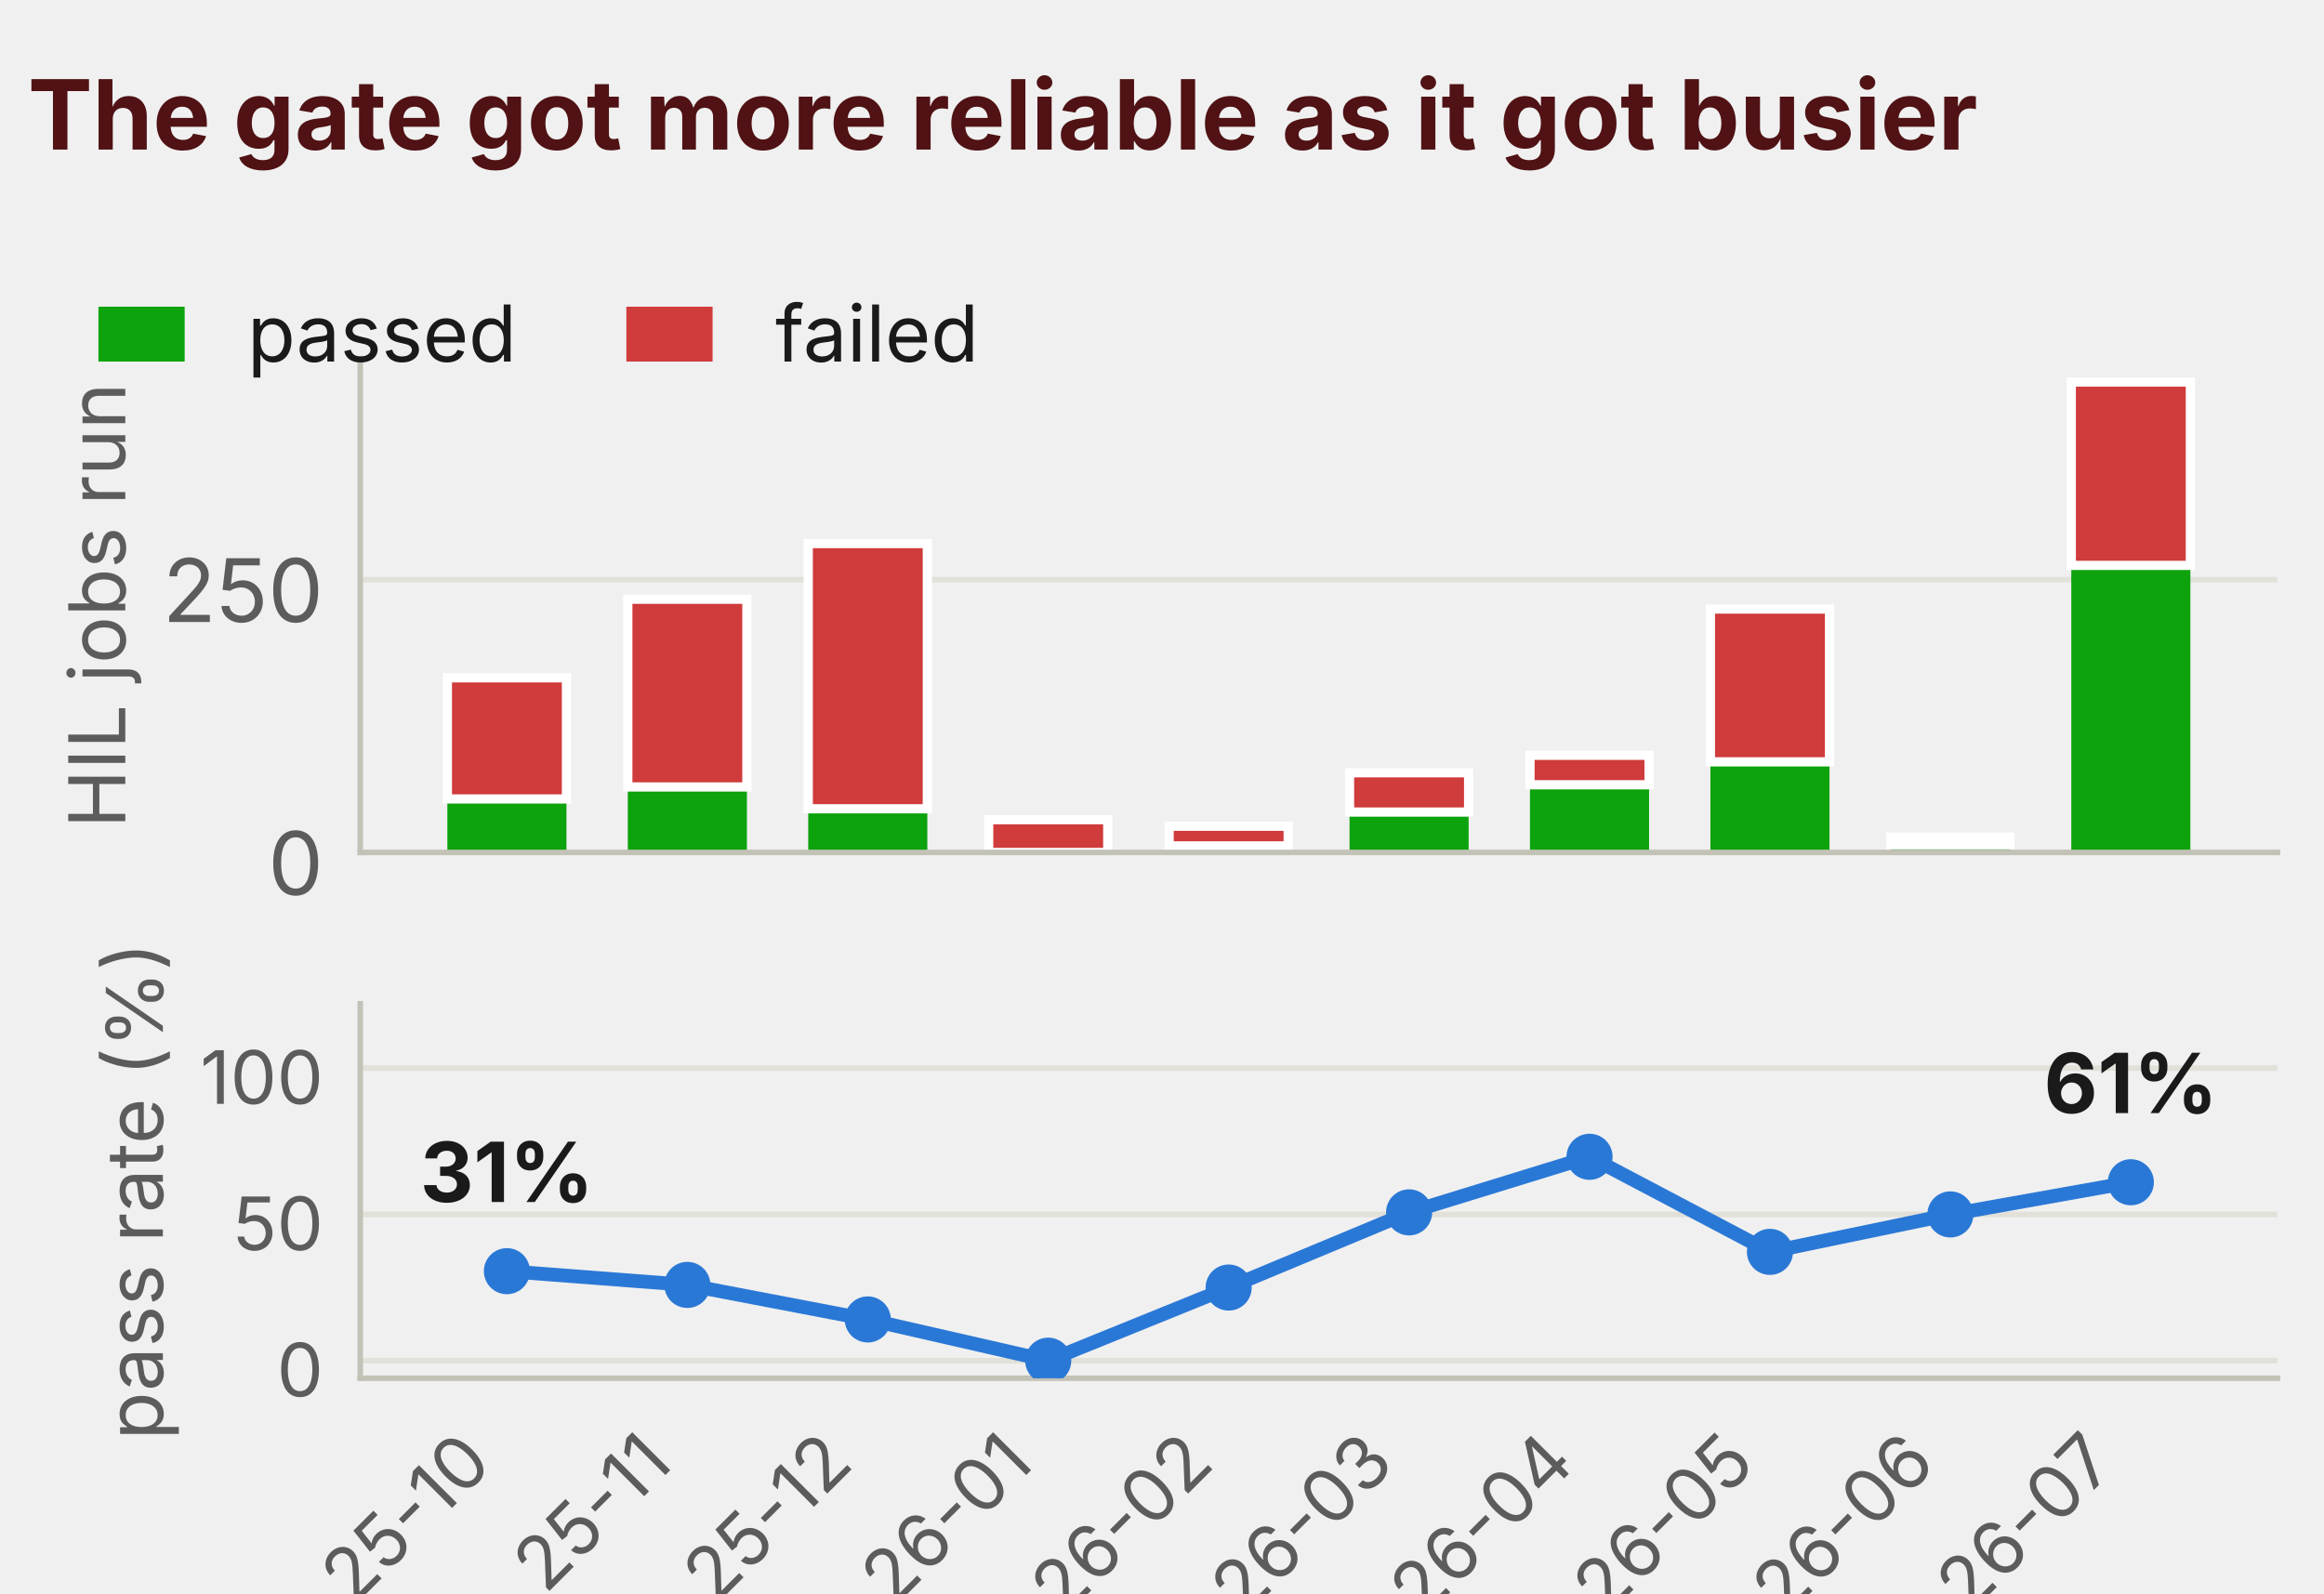
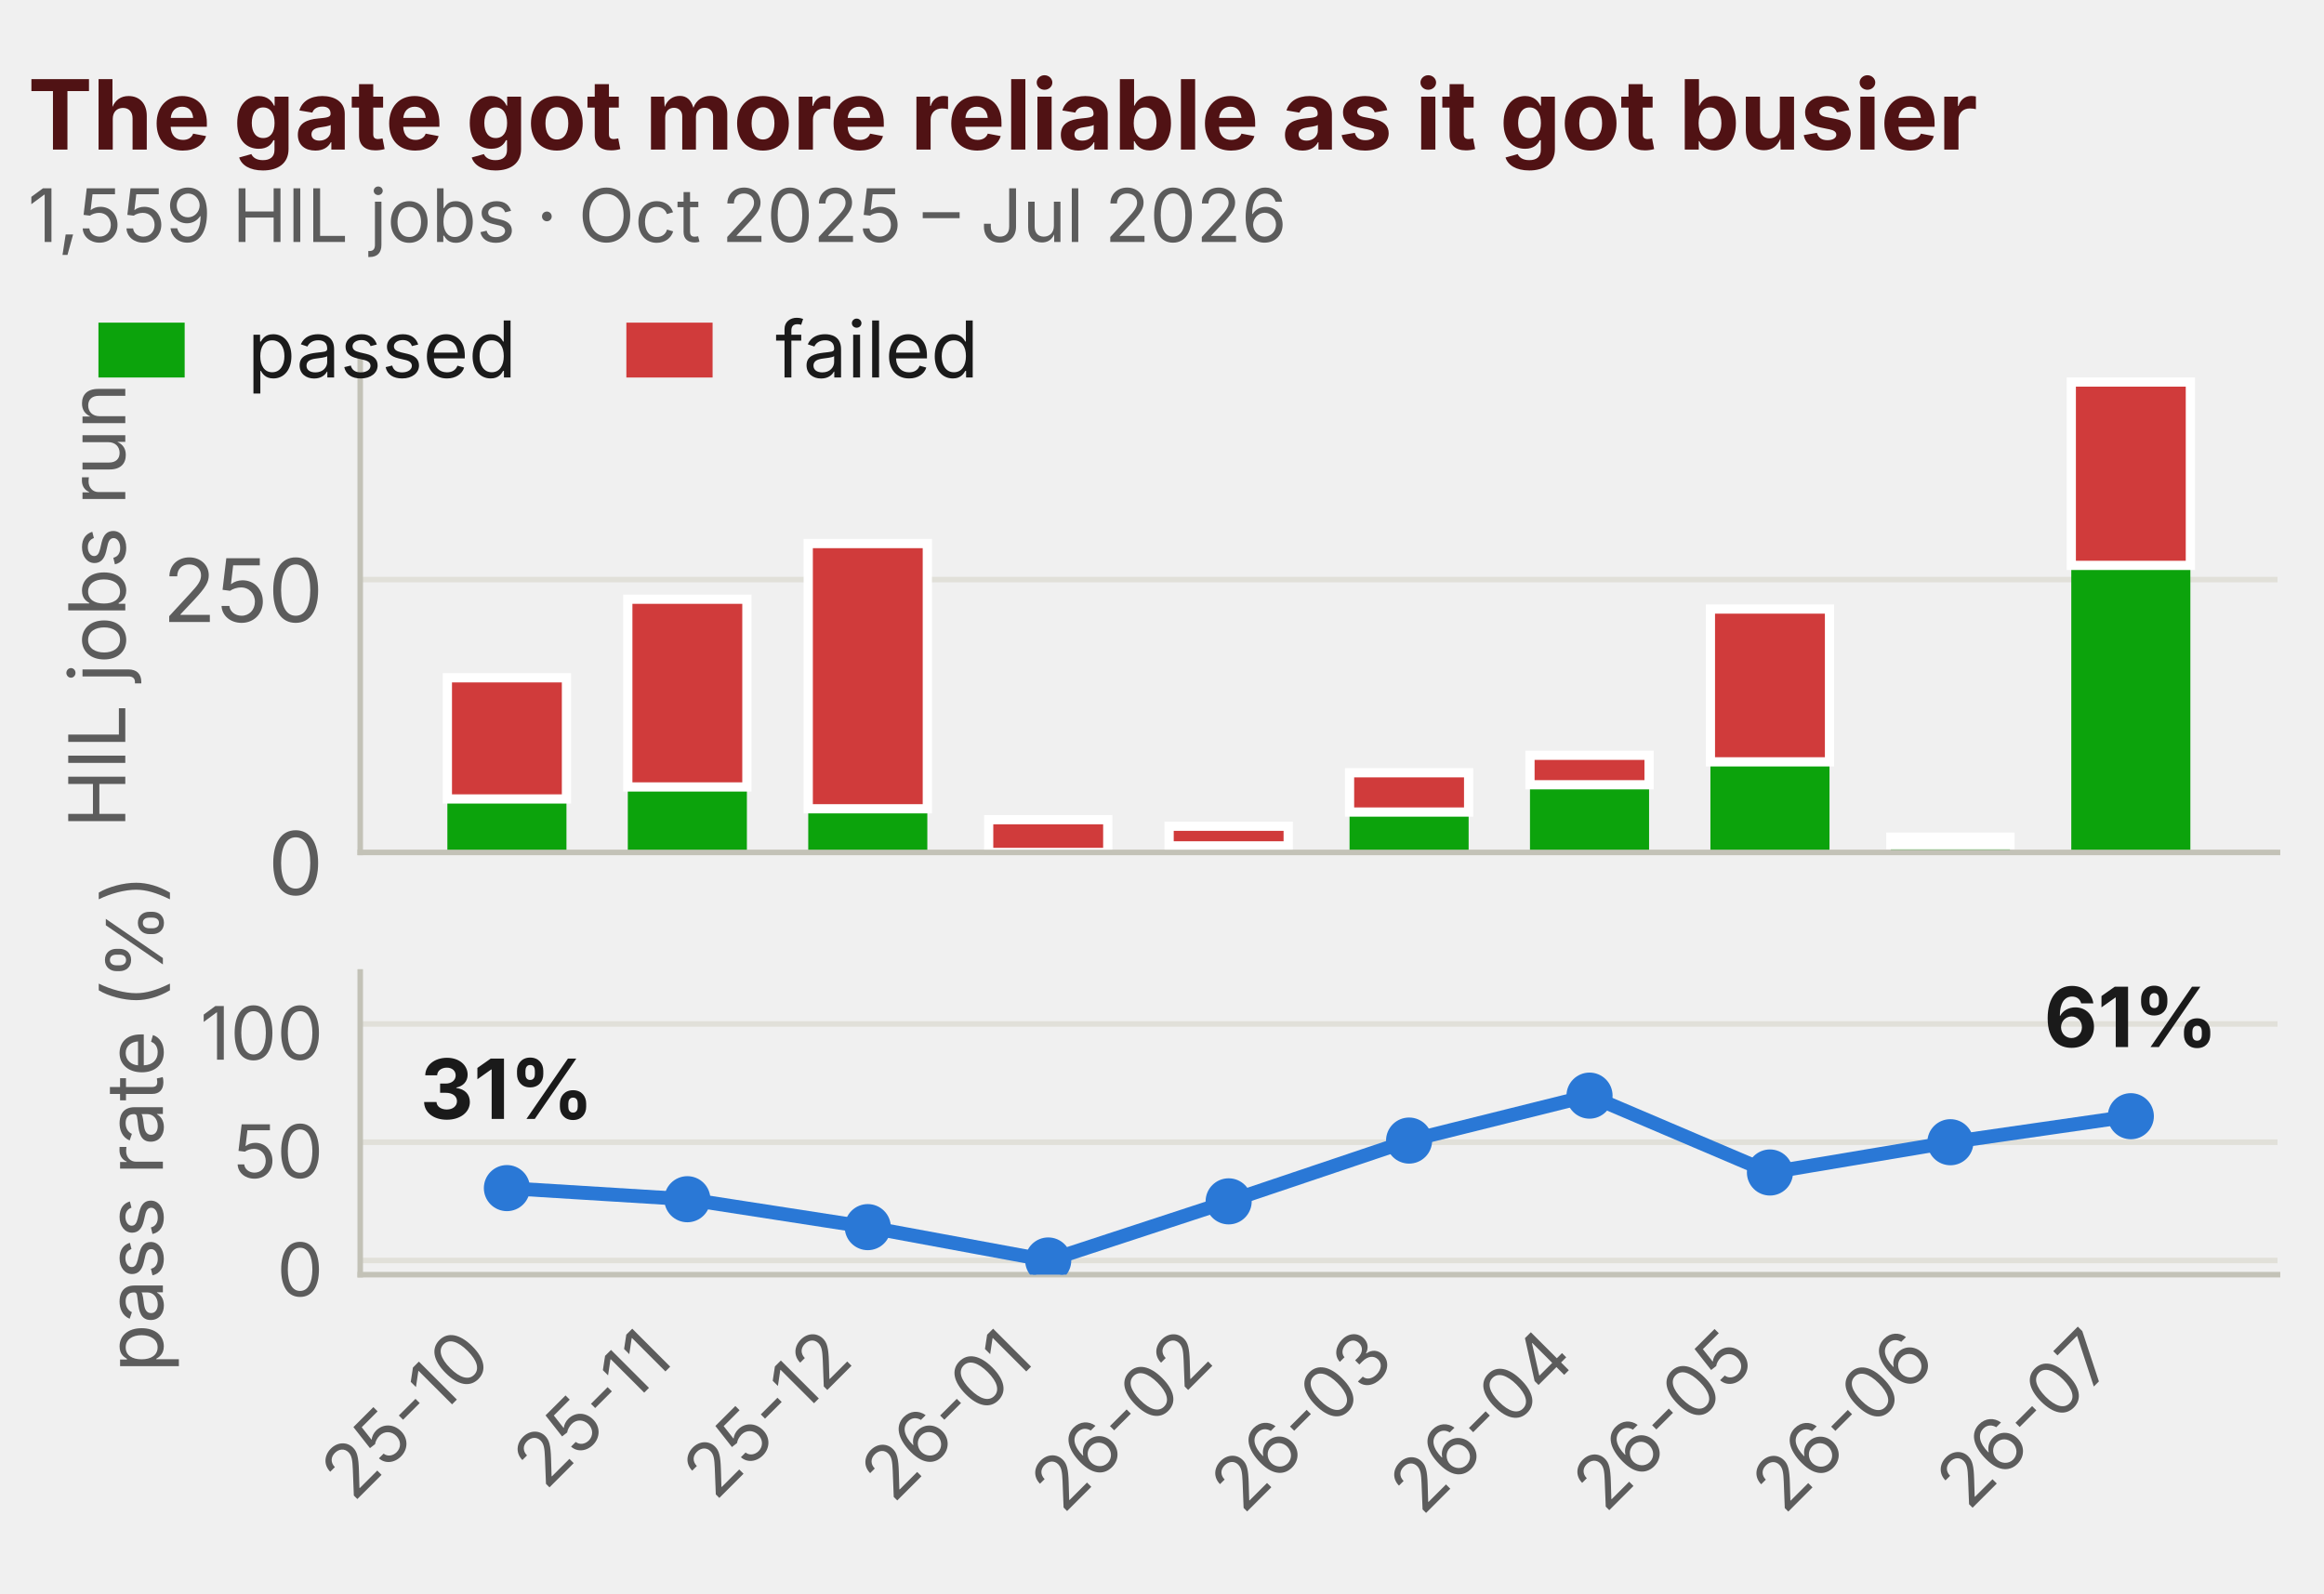
<svg xmlns="http://www.w3.org/2000/svg" xmlns:xlink="http://www.w3.org/1999/xlink" width="504pt" height="345.6pt" viewBox="0 0 504 345.6" version="1.1">
  <defs>
    <style type="text/css">*{stroke-linejoin: round; stroke-linecap: butt}</style>
  </defs>
  <g id="figure_1">
    <g id="patch_1">
      <path d="M 0 345.6  L 504 345.6  L 504 0  L 0 0  L 0 345.6  z " style="fill: none" />
    </g>
    <g id="axes_1">
      <g id="patch_2">
        <path d="M 78.12 184.896  L 493.92 184.896  L 493.92 77.76  L 78.12 77.76  L 78.12 184.896  z " style="fill: none" />
      </g>
      <g id="matplotlib.axis_1">
        <g id="xtick_1">
          <g id="line2d_1" />
        </g>
        <g id="xtick_2">
          <g id="line2d_2" />
        </g>
        <g id="xtick_3">
          <g id="line2d_3" />
        </g>
        <g id="xtick_4">
          <g id="line2d_4" />
        </g>
        <g id="xtick_5">
          <g id="line2d_5" />
        </g>
        <g id="xtick_6">
          <g id="line2d_6" />
        </g>
        <g id="xtick_7">
          <g id="line2d_7" />
        </g>
        <g id="xtick_8">
          <g id="line2d_8" />
        </g>
        <g id="xtick_9">
          <g id="line2d_9" />
        </g>
        <g id="xtick_10">
          <g id="line2d_10" />
        </g>
      </g>
      <g id="matplotlib.axis_2">
        <g id="ytick_1">
          <g id="line2d_11">
-             <path d="M 78.12 184.896  L 493.92 184.896  " clip-path="url(#pfa0f107c02)" style="fill: none; stroke: #e1e0d9; stroke-width: 1.2; stroke-linecap: square" />
+             <path d="M 78.12 184.896  L 493.92 184.896  " clip-path="url(#p8c6b37b336)" style="fill: none; stroke: #e1e0d9; stroke-width: 1.2; stroke-linecap: square" />
          </g>
          <g id="line2d_12" />
          <g id="text_1">
            <text style="font-size: 19px; font-family: 'Inter', 'Source Sans 3', 'Liberation Sans', 'DejaVu Sans', sans-serif; text-anchor: end; fill: #5c5c5c" x="70.12" y="194.099" transform="rotate(-0 70.12 194.0991)">0</text>
          </g>
        </g>
        <g id="ytick_2">
          <g id="line2d_13">
-             <path d="M 78.12 125.711  L 493.92 125.711  " clip-path="url(#pfa0f107c02)" style="fill: none; stroke: #e1e0d9; stroke-width: 1.2; stroke-linecap: square" />
+             <path d="M 78.12 125.711  L 493.92 125.711  " clip-path="url(#p8c6b37b336)" style="fill: none; stroke: #e1e0d9; stroke-width: 1.2; stroke-linecap: square" />
          </g>
          <g id="line2d_14" />
          <g id="text_2">
            <text style="font-size: 19px; font-family: 'Inter', 'Source Sans 3', 'Liberation Sans', 'DejaVu Sans', sans-serif; text-anchor: end; fill: #5c5c5c" x="70.12" y="134.915" transform="rotate(-0 70.12 134.9145)">250</text>
          </g>
        </g>
        <g id="text_3">
          <text style="font-size: 17px; font-family: 'Inter', 'Source Sans 3', 'Liberation Sans', 'DejaVu Sans', sans-serif; text-anchor: middle; fill: #5c5c5c" x="27.172" y="131.328" transform="rotate(-90 27.17223 131.328)">HIL jobs run</text>
        </g>
      </g>
      <g id="patch_3">
-         <path d="M 97.02 184.896  L 122.846 184.896  L 122.846 173.296  L 97.02 173.296  z " clip-path="url(#pfa0f107c02)" style="fill: #0ca30c" />
+         <path d="M 97.02 184.896  L 122.846 184.896  L 122.846 173.296  L 97.02 173.296  z " clip-path="url(#p8c6b37b336)" style="fill: #0ca30c" />
      </g>
      <g id="patch_4">
-         <path d="M 136.15 184.896  L 161.977 184.896  L 161.977 170.692  L 136.15 170.692  z " clip-path="url(#pfa0f107c02)" style="fill: #0ca30c" />
+         <path d="M 136.15 184.896  L 161.977 184.896  L 161.977 170.692  L 136.15 170.692  z " clip-path="url(#p8c6b37b336)" style="fill: #0ca30c" />
      </g>
      <g id="patch_5">
-         <path d="M 175.281 184.896  L 201.107 184.896  L 201.107 175.426  L 175.281 175.426  z " clip-path="url(#pfa0f107c02)" style="fill: #0ca30c" />
+         <path d="M 175.281 184.896  L 201.107 184.896  L 201.107 175.426  L 175.281 175.426  z " clip-path="url(#p8c6b37b336)" style="fill: #0ca30c" />
      </g>
      <g id="patch_6">
-         <path d="M 214.411 184.896  L 240.237 184.896  L 240.237 184.896  L 214.411 184.896  z " clip-path="url(#pfa0f107c02)" style="fill: #0ca30c" />
+         <path d="M 214.411 184.896  L 240.237 184.896  L 240.237 184.896  L 214.411 184.896  z " clip-path="url(#p8c6b37b336)" style="fill: #0ca30c" />
      </g>
      <g id="patch_7">
-         <path d="M 253.542 184.896  L 279.368 184.896  L 279.368 183.476  L 253.542 183.476  z " clip-path="url(#pfa0f107c02)" style="fill: #0ca30c" />
+         <path d="M 253.542 184.896  L 279.368 184.896  L 279.368 183.476  L 253.542 183.476  z " clip-path="url(#p8c6b37b336)" style="fill: #0ca30c" />
      </g>
      <g id="patch_8">
-         <path d="M 292.672 184.896  L 318.498 184.896  L 318.498 176.137  L 292.672 176.137  z " clip-path="url(#pfa0f107c02)" style="fill: #0ca30c" />
+         <path d="M 292.672 184.896  L 318.498 184.896  L 318.498 176.137  L 292.672 176.137  z " clip-path="url(#p8c6b37b336)" style="fill: #0ca30c" />
      </g>
      <g id="patch_9">
-         <path d="M 331.803 184.896  L 357.629 184.896  L 357.629 170.218  L 331.803 170.218  z " clip-path="url(#pfa0f107c02)" style="fill: #0ca30c" />
+         <path d="M 331.803 184.896  L 357.629 184.896  L 357.629 170.218  L 331.803 170.218  z " clip-path="url(#p8c6b37b336)" style="fill: #0ca30c" />
      </g>
      <g id="patch_10">
-         <path d="M 370.933 184.896  L 396.759 184.896  L 396.759 165.247  L 370.933 165.247  z " clip-path="url(#pfa0f107c02)" style="fill: #0ca30c" />
+         <path d="M 370.933 184.896  L 396.759 184.896  L 396.759 165.247  L 370.933 165.247  z " clip-path="url(#p8c6b37b336)" style="fill: #0ca30c" />
      </g>
      <g id="patch_11">
-         <path d="M 410.063 184.896  L 435.89 184.896  L 435.89 183.239  L 410.063 183.239  z " clip-path="url(#pfa0f107c02)" style="fill: #0ca30c" />
+         <path d="M 410.063 184.896  L 435.89 184.896  L 435.89 183.239  L 410.063 183.239  z " clip-path="url(#p8c6b37b336)" style="fill: #0ca30c" />
      </g>
      <g id="patch_12">
-         <path d="M 449.194 184.896  L 475.02 184.896  L 475.02 122.634  L 449.194 122.634  z " clip-path="url(#pfa0f107c02)" style="fill: #0ca30c" />
+         <path d="M 449.194 184.896  L 475.02 184.896  L 475.02 122.634  L 449.194 122.634  z " clip-path="url(#p8c6b37b336)" style="fill: #0ca30c" />
      </g>
      <g id="patch_13">
-         <path d="M 97.02 173.296  L 122.846 173.296  L 122.846 147.018  L 97.02 147.018  z " clip-path="url(#pfa0f107c02)" style="fill: #d03b3b; stroke: #ffffff; stroke-width: 2; stroke-linejoin: miter" />
+         <path d="M 97.02 173.296  L 122.846 173.296  L 122.846 147.018  L 97.02 147.018  z " clip-path="url(#p8c6b37b336)" style="fill: #d03b3b; stroke: #ffffff; stroke-width: 2; stroke-linejoin: miter" />
      </g>
      <g id="patch_14">
-         <path d="M 136.15 170.692  L 161.977 170.692  L 161.977 129.973  L 136.15 129.973  z " clip-path="url(#pfa0f107c02)" style="fill: #d03b3b; stroke: #ffffff; stroke-width: 2; stroke-linejoin: miter" />
+         <path d="M 136.15 170.692  L 161.977 170.692  L 161.977 129.973  L 136.15 129.973  z " clip-path="url(#p8c6b37b336)" style="fill: #d03b3b; stroke: #ffffff; stroke-width: 2; stroke-linejoin: miter" />
      </g>
      <g id="patch_15">
-         <path d="M 175.281 175.426  L 201.107 175.426  L 201.107 117.899  L 175.281 117.899  z " clip-path="url(#pfa0f107c02)" style="fill: #d03b3b; stroke: #ffffff; stroke-width: 2; stroke-linejoin: miter" />
+         <path d="M 175.281 175.426  L 201.107 175.426  L 201.107 117.899  L 175.281 117.899  z " clip-path="url(#p8c6b37b336)" style="fill: #d03b3b; stroke: #ffffff; stroke-width: 2; stroke-linejoin: miter" />
      </g>
      <g id="patch_16">
-         <path d="M 214.411 184.896  L 240.237 184.896  L 240.237 177.794  L 214.411 177.794  z " clip-path="url(#pfa0f107c02)" style="fill: #d03b3b; stroke: #ffffff; stroke-width: 2; stroke-linejoin: miter" />
+         <path d="M 214.411 184.896  L 240.237 184.896  L 240.237 177.794  L 214.411 177.794  z " clip-path="url(#p8c6b37b336)" style="fill: #d03b3b; stroke: #ffffff; stroke-width: 2; stroke-linejoin: miter" />
      </g>
      <g id="patch_17">
-         <path d="M 253.542 183.476  L 279.368 183.476  L 279.368 179.214  L 253.542 179.214  z " clip-path="url(#pfa0f107c02)" style="fill: #d03b3b; stroke: #ffffff; stroke-width: 2; stroke-linejoin: miter" />
+         <path d="M 253.542 183.476  L 279.368 183.476  L 279.368 179.214  L 253.542 179.214  z " clip-path="url(#p8c6b37b336)" style="fill: #d03b3b; stroke: #ffffff; stroke-width: 2; stroke-linejoin: miter" />
      </g>
      <g id="patch_18">
-         <path d="M 292.672 176.137  L 318.498 176.137  L 318.498 167.614  L 292.672 167.614  z " clip-path="url(#pfa0f107c02)" style="fill: #d03b3b; stroke: #ffffff; stroke-width: 2; stroke-linejoin: miter" />
+         <path d="M 292.672 176.137  L 318.498 176.137  L 318.498 167.614  L 292.672 167.614  z " clip-path="url(#p8c6b37b336)" style="fill: #d03b3b; stroke: #ffffff; stroke-width: 2; stroke-linejoin: miter" />
      </g>
      <g id="patch_19">
-         <path d="M 331.803 170.218  L 357.629 170.218  L 357.629 163.826  L 331.803 163.826  z " clip-path="url(#pfa0f107c02)" style="fill: #d03b3b; stroke: #ffffff; stroke-width: 2; stroke-linejoin: miter" />
+         <path d="M 331.803 170.218  L 357.629 170.218  L 357.629 163.826  L 331.803 163.826  z " clip-path="url(#p8c6b37b336)" style="fill: #d03b3b; stroke: #ffffff; stroke-width: 2; stroke-linejoin: miter" />
      </g>
      <g id="patch_20">
-         <path d="M 370.933 165.247  L 396.759 165.247  L 396.759 132.103  L 370.933 132.103  z " clip-path="url(#pfa0f107c02)" style="fill: #d03b3b; stroke: #ffffff; stroke-width: 2; stroke-linejoin: miter" />
+         <path d="M 370.933 165.247  L 396.759 165.247  L 396.759 132.103  L 370.933 132.103  z " clip-path="url(#p8c6b37b336)" style="fill: #d03b3b; stroke: #ffffff; stroke-width: 2; stroke-linejoin: miter" />
      </g>
      <g id="patch_21">
-         <path d="M 410.063 183.239  L 435.89 183.239  L 435.89 181.582  L 410.063 181.582  z " clip-path="url(#pfa0f107c02)" style="fill: #d03b3b; stroke: #ffffff; stroke-width: 2; stroke-linejoin: miter" />
+         <path d="M 410.063 183.239  L 435.89 183.239  L 435.89 181.582  L 410.063 181.582  z " clip-path="url(#p8c6b37b336)" style="fill: #d03b3b; stroke: #ffffff; stroke-width: 2; stroke-linejoin: miter" />
      </g>
      <g id="patch_22">
-         <path d="M 449.194 122.634  L 475.02 122.634  L 475.02 82.862  L 449.194 82.862  z " clip-path="url(#pfa0f107c02)" style="fill: #d03b3b; stroke: #ffffff; stroke-width: 2; stroke-linejoin: miter" />
+         <path d="M 449.194 122.634  L 475.02 122.634  L 475.02 82.862  L 449.194 82.862  z " clip-path="url(#p8c6b37b336)" style="fill: #d03b3b; stroke: #ffffff; stroke-width: 2; stroke-linejoin: miter" />
      </g>
      <g id="patch_23">
        <path d="M 78.12 184.896  L 78.12 77.76  " style="fill: none; stroke: #c3c2b7; stroke-width: 1.2; stroke-linejoin: miter; stroke-linecap: square" />
      </g>
      <g id="patch_24">
        <path d="M 78.12 184.896  L 493.92 184.896  " style="fill: none; stroke: #c3c2b7; stroke-width: 1.2; stroke-linejoin: miter; stroke-linecap: square" />
      </g>
    </g>
    <g id="axes_2">
      <g id="patch_25">
-         <path d="M 78.12 298.944  L 493.92 298.944  L 493.92 217.728  L 78.12 217.728  L 78.12 298.944  z " style="fill: none" />
+         <path d="M 78.12 276.48  L 493.92 276.48  L 493.92 210.816  L 78.12 210.816  L 78.12 276.48  z " style="fill: none" />
      </g>
      <g id="matplotlib.axis_3">
        <g id="xtick_11">
          <g id="line2d_15" />
          <g id="text_4">
-             <text style="font-size: 16px; font-family: 'Inter', 'Source Sans 3', 'Liberation Sans', 'DejaVu Sans', sans-serif; fill: #5c5c5c" transform="translate(76.6482 348.46) rotate(-45)">25-10</text>
+             <text style="font-size: 16px; font-family: 'Inter', 'Source Sans 3', 'Liberation Sans', 'DejaVu Sans', sans-serif; fill: #5c5c5c" transform="translate(76.6482 325.996) rotate(-45)">25-10</text>
          </g>
        </g>
        <g id="xtick_12">
          <g id="line2d_16" />
          <g id="text_5">
-             <text style="font-size: 16px; font-family: 'Inter', 'Source Sans 3', 'Liberation Sans', 'DejaVu Sans', sans-serif; fill: #5c5c5c" transform="translate(118.3154 345.9233) rotate(-45)">25-11</text>
+             <text style="font-size: 16px; font-family: 'Inter', 'Source Sans 3', 'Liberation Sans', 'DejaVu Sans', sans-serif; fill: #5c5c5c" transform="translate(118.3154 323.4593) rotate(-45)">25-11</text>
          </g>
        </g>
        <g id="xtick_13">
          <g id="line2d_17" />
          <g id="text_6">
-             <text style="font-size: 16px; font-family: 'Inter', 'Source Sans 3', 'Liberation Sans', 'DejaVu Sans', sans-serif; fill: #5c5c5c" transform="translate(155.1477 348.2214) rotate(-45)">25-12</text>
+             <text style="font-size: 16px; font-family: 'Inter', 'Source Sans 3', 'Liberation Sans', 'DejaVu Sans', sans-serif; fill: #5c5c5c" transform="translate(155.1477 325.7574) rotate(-45)">25-12</text>
          </g>
        </g>
        <g id="xtick_14">
          <g id="line2d_18" />
          <g id="text_7">
-             <text style="font-size: 16px; font-family: 'Inter', 'Source Sans 3', 'Liberation Sans', 'DejaVu Sans', sans-serif; fill: #5c5c5c" transform="translate(193.7354 348.7641) rotate(-45)">26-01</text>
+             <text style="font-size: 16px; font-family: 'Inter', 'Source Sans 3', 'Liberation Sans', 'DejaVu Sans', sans-serif; fill: #5c5c5c" transform="translate(193.7354 326.3001) rotate(-45)">26-01</text>
          </g>
        </g>
        <g id="xtick_15">
          <g id="line2d_19" />
          <g id="text_8">
-             <text style="font-size: 16px; font-family: 'Inter', 'Source Sans 3', 'Liberation Sans', 'DejaVu Sans', sans-serif; fill: #5c5c5c" transform="translate(230.5678 351.0622) rotate(-45)">26-02</text>
+             <text style="font-size: 16px; font-family: 'Inter', 'Source Sans 3', 'Liberation Sans', 'DejaVu Sans', sans-serif; fill: #5c5c5c" transform="translate(230.5678 328.5982) rotate(-45)">26-02</text>
          </g>
        </g>
        <g id="xtick_16">
          <g id="line2d_20" />
          <g id="text_9">
-             <text style="font-size: 16px; font-family: 'Inter', 'Source Sans 3', 'Liberation Sans', 'DejaVu Sans', sans-serif; fill: #5c5c5c" transform="translate(269.6098 351.1505) rotate(-45)">26-03</text>
+             <text style="font-size: 16px; font-family: 'Inter', 'Source Sans 3', 'Liberation Sans', 'DejaVu Sans', sans-serif; fill: #5c5c5c" transform="translate(269.6098 328.6865) rotate(-45)">26-03</text>
          </g>
        </g>
        <g id="xtick_17">
          <g id="line2d_21" />
          <g id="text_10">
-             <text style="font-size: 16px; font-family: 'Inter', 'Source Sans 3', 'Liberation Sans', 'DejaVu Sans', sans-serif; fill: #5c5c5c" transform="translate(308.4203 351.4705) rotate(-45)">26-04</text>
+             <text style="font-size: 16px; font-family: 'Inter', 'Source Sans 3', 'Liberation Sans', 'DejaVu Sans', sans-serif; fill: #5c5c5c" transform="translate(308.4203 329.0065) rotate(-45)">26-04</text>
          </g>
        </g>
        <g id="xtick_18">
          <g id="line2d_22" />
          <g id="text_11">
-             <text style="font-size: 16px; font-family: 'Inter', 'Source Sans 3', 'Liberation Sans', 'DejaVu Sans', sans-serif; fill: #5c5c5c" transform="translate(348.1465 350.8748) rotate(-45)">26-05</text>
+             <text style="font-size: 16px; font-family: 'Inter', 'Source Sans 3', 'Liberation Sans', 'DejaVu Sans', sans-serif; fill: #5c5c5c" transform="translate(348.1465 328.4108) rotate(-45)">26-05</text>
          </g>
        </g>
        <g id="xtick_19">
          <g id="line2d_23" />
          <g id="text_12">
-             <text style="font-size: 16px; font-family: 'Inter', 'Source Sans 3', 'Liberation Sans', 'DejaVu Sans', sans-serif; fill: #5c5c5c" transform="translate(386.9729 351.1788) rotate(-45)">26-06</text>
+             <text style="font-size: 16px; font-family: 'Inter', 'Source Sans 3', 'Liberation Sans', 'DejaVu Sans', sans-serif; fill: #5c5c5c" transform="translate(386.9729 328.7148) rotate(-45)">26-06</text>
          </g>
        </g>
        <g id="xtick_20">
          <g id="line2d_24" />
          <g id="text_13">
-             <text style="font-size: 16px; font-family: 'Inter', 'Source Sans 3', 'Liberation Sans', 'DejaVu Sans', sans-serif; fill: #5c5c5c" transform="translate(426.9377 350.3444) rotate(-45)">26-07</text>
+             <text style="font-size: 16px; font-family: 'Inter', 'Source Sans 3', 'Liberation Sans', 'DejaVu Sans', sans-serif; fill: #5c5c5c" transform="translate(426.9377 327.8804) rotate(-45)">26-07</text>
          </g>
        </g>
      </g>
      <g id="matplotlib.axis_4">
        <g id="ytick_3">
          <g id="line2d_25">
-             <path d="M 78.12 295.137  L 493.92 295.137  " clip-path="url(#p1434239a06)" style="fill: none; stroke: #e1e0d9; stroke-width: 1.2; stroke-linecap: square" />
+             <path d="M 78.12 273.402  L 493.92 273.402  " clip-path="url(#peed626584c)" style="fill: none; stroke: #e1e0d9; stroke-width: 1.2; stroke-linecap: square" />
          </g>
          <g id="line2d_26" />
          <g id="text_14">
-             <text style="font-size: 16px; font-family: 'Inter', 'Source Sans 3', 'Liberation Sans', 'DejaVu Sans', sans-serif; text-anchor: end; fill: #5c5c5c" x="70.12" y="302.887" transform="rotate(-0 70.12 302.887)">0</text>
+             <text style="font-size: 16px; font-family: 'Inter', 'Source Sans 3', 'Liberation Sans', 'DejaVu Sans', sans-serif; text-anchor: end; fill: #5c5c5c" x="70.12" y="281.152" transform="rotate(-0 70.12 281.152)">0</text>
          </g>
        </g>
        <g id="ytick_4">
          <g id="line2d_27">
-             <path d="M 78.12 263.412  L 493.92 263.412  " clip-path="url(#p1434239a06)" style="fill: none; stroke: #e1e0d9; stroke-width: 1.2; stroke-linecap: square" />
+             <path d="M 78.12 247.752  L 493.92 247.752  " clip-path="url(#peed626584c)" style="fill: none; stroke: #e1e0d9; stroke-width: 1.2; stroke-linecap: square" />
          </g>
          <g id="line2d_28" />
          <g id="text_15">
-             <text style="font-size: 16px; font-family: 'Inter', 'Source Sans 3', 'Liberation Sans', 'DejaVu Sans', sans-serif; text-anchor: end; fill: #5c5c5c" x="70.12" y="271.162" transform="rotate(-0 70.12 271.162)">50</text>
+             <text style="font-size: 16px; font-family: 'Inter', 'Source Sans 3', 'Liberation Sans', 'DejaVu Sans', sans-serif; text-anchor: end; fill: #5c5c5c" x="70.12" y="255.502" transform="rotate(-0 70.12 255.502)">50</text>
          </g>
        </g>
        <g id="ytick_5">
          <g id="line2d_29">
-             <path d="M 78.12 231.687  L 493.92 231.687  " clip-path="url(#p1434239a06)" style="fill: none; stroke: #e1e0d9; stroke-width: 1.2; stroke-linecap: square" />
+             <path d="M 78.12 222.102  L 493.92 222.102  " clip-path="url(#peed626584c)" style="fill: none; stroke: #e1e0d9; stroke-width: 1.2; stroke-linecap: square" />
          </g>
          <g id="line2d_30" />
          <g id="text_16">
-             <text style="font-size: 16px; font-family: 'Inter', 'Source Sans 3', 'Liberation Sans', 'DejaVu Sans', sans-serif; text-anchor: end; fill: #5c5c5c" x="70.12" y="239.437" transform="rotate(-0 70.12 239.437)">100</text>
+             <text style="font-size: 16px; font-family: 'Inter', 'Source Sans 3', 'Liberation Sans', 'DejaVu Sans', sans-serif; text-anchor: end; fill: #5c5c5c" x="70.12" y="229.852" transform="rotate(-0 70.12 229.852)">100</text>
          </g>
        </g>
        <g id="text_17">
-           <text style="font-size: 17px; font-family: 'Inter', 'Source Sans 3', 'Liberation Sans', 'DejaVu Sans', sans-serif; text-anchor: middle; fill: #5c5c5c" x="35.322" y="258.336" transform="rotate(-90 35.32191 258.336)">pass rate (%)</text>
+           <text style="font-size: 17px; font-family: 'Inter', 'Source Sans 3', 'Liberation Sans', 'DejaVu Sans', sans-serif; text-anchor: middle; fill: #5c5c5c" x="35.322" y="243.648" transform="rotate(-90 35.32191 243.648)">pass rate (%)</text>
        </g>
      </g>
      <g id="patch_26">
-         <path d="M 78.12 298.944  L 78.12 217.728  " style="fill: none; stroke: #c3c2b7; stroke-width: 1.2; stroke-linejoin: miter; stroke-linecap: square" />
+         <path d="M 78.12 276.48  L 78.12 210.816  " style="fill: none; stroke: #c3c2b7; stroke-width: 1.2; stroke-linejoin: miter; stroke-linecap: square" />
      </g>
      <g id="patch_27">
-         <path d="M 78.12 298.944  L 493.92 298.944  " style="fill: none; stroke: #c3c2b7; stroke-width: 1.2; stroke-linejoin: miter; stroke-linecap: square" />
+         <path d="M 78.12 276.48  L 493.92 276.48  " style="fill: none; stroke: #c3c2b7; stroke-width: 1.2; stroke-linejoin: miter; stroke-linecap: square" />
      </g>
      <g id="line2d_31">
-         <path d="M 109.933 275.721  L 149.063 278.703  L 188.194 286.191  L 227.324 295.137  L 266.455 279.274  L 305.585 262.968  L 344.716 250.912  L 383.846 271.534  L 422.977 263.412  L 462.107 256.433  " clip-path="url(#p1434239a06)" style="fill: none; stroke: #2a78d6; stroke-width: 3; stroke-linecap: square" />
+         <path d="M 109.933 257.704  L 149.063 260.115  L 188.194 266.169  L 227.324 273.402  L 266.455 260.577  L 305.585 247.393  L 344.716 237.646  L 383.846 254.318  L 422.977 247.752  L 462.107 242.109  " clip-path="url(#peed626584c)" style="fill: none; stroke: #2a78d6; stroke-width: 3; stroke-linecap: square" />
        <defs>
-           <path id="m6c691a8b51" d="M 0 4.5  C 1.193 4.5 2.338 4.026 3.182 3.182  C 4.026 2.338 4.5 1.193 4.5 0  C 4.5 -1.193 4.026 -2.338 3.182 -3.182  C 2.338 -4.026 1.193 -4.5 0 -4.5  C -1.193 -4.5 -2.338 -4.026 -3.182 -3.182  C -4.026 -2.338 -4.5 -1.193 -4.5 0  C -4.5 1.193 -4.026 2.338 -3.182 3.182  C -2.338 4.026 -1.193 4.5 0 4.5  z " style="stroke: #2a78d6" />
+           <path id="m4eaa8af127" d="M 0 4.5  C 1.193 4.5 2.338 4.026 3.182 3.182  C 4.026 2.338 4.5 1.193 4.5 0  C 4.5 -1.193 4.026 -2.338 3.182 -3.182  C 2.338 -4.026 1.193 -4.5 0 -4.5  C -1.193 -4.5 -2.338 -4.026 -3.182 -3.182  C -4.026 -2.338 -4.5 -1.193 -4.5 0  C -4.5 1.193 -4.026 2.338 -3.182 3.182  C -2.338 4.026 -1.193 4.5 0 4.5  z " style="stroke: #2a78d6" />
        </defs>
-         <g clip-path="url(#p1434239a06)">
-           <use xlink:href="#m6c691a8b51" x="109.933" y="275.721" style="fill: #2a78d6; stroke: #2a78d6" />
-           <use xlink:href="#m6c691a8b51" x="149.063" y="278.703" style="fill: #2a78d6; stroke: #2a78d6" />
-           <use xlink:href="#m6c691a8b51" x="188.194" y="286.191" style="fill: #2a78d6; stroke: #2a78d6" />
-           <use xlink:href="#m6c691a8b51" x="227.324" y="295.137" style="fill: #2a78d6; stroke: #2a78d6" />
-           <use xlink:href="#m6c691a8b51" x="266.455" y="279.274" style="fill: #2a78d6; stroke: #2a78d6" />
-           <use xlink:href="#m6c691a8b51" x="305.585" y="262.968" style="fill: #2a78d6; stroke: #2a78d6" />
-           <use xlink:href="#m6c691a8b51" x="344.716" y="250.912" style="fill: #2a78d6; stroke: #2a78d6" />
-           <use xlink:href="#m6c691a8b51" x="383.846" y="271.534" style="fill: #2a78d6; stroke: #2a78d6" />
-           <use xlink:href="#m6c691a8b51" x="422.977" y="263.412" style="fill: #2a78d6; stroke: #2a78d6" />
-           <use xlink:href="#m6c691a8b51" x="462.107" y="256.433" style="fill: #2a78d6; stroke: #2a78d6" />
+         <g clip-path="url(#peed626584c)">
+           <use xlink:href="#m4eaa8af127" x="109.933" y="257.704" style="fill: #2a78d6; stroke: #2a78d6" />
+           <use xlink:href="#m4eaa8af127" x="149.063" y="260.115" style="fill: #2a78d6; stroke: #2a78d6" />
+           <use xlink:href="#m4eaa8af127" x="188.194" y="266.169" style="fill: #2a78d6; stroke: #2a78d6" />
+           <use xlink:href="#m4eaa8af127" x="227.324" y="273.402" style="fill: #2a78d6; stroke: #2a78d6" />
+           <use xlink:href="#m4eaa8af127" x="266.455" y="260.577" style="fill: #2a78d6; stroke: #2a78d6" />
+           <use xlink:href="#m4eaa8af127" x="305.585" y="247.393" style="fill: #2a78d6; stroke: #2a78d6" />
+           <use xlink:href="#m4eaa8af127" x="344.716" y="237.646" style="fill: #2a78d6; stroke: #2a78d6" />
+           <use xlink:href="#m4eaa8af127" x="383.846" y="254.318" style="fill: #2a78d6; stroke: #2a78d6" />
+           <use xlink:href="#m4eaa8af127" x="422.977" y="247.752" style="fill: #2a78d6; stroke: #2a78d6" />
+           <use xlink:href="#m4eaa8af127" x="462.107" y="242.109" style="fill: #2a78d6; stroke: #2a78d6" />
        </g>
      </g>
      <g id="text_18">
-         <text style="font-weight: 700; font-size: 18px; font-family: 'Inter', 'Source Sans 3', 'Liberation Sans', 'DejaVu Sans', sans-serif; text-anchor: middle; fill: #1a1a1a" x="109.933" y="260.721" transform="rotate(-0 109.933 260.7213)">31%</text>
+         <text style="font-weight: 700; font-size: 18px; font-family: 'Inter', 'Source Sans 3', 'Liberation Sans', 'DejaVu Sans', sans-serif; text-anchor: middle; fill: #1a1a1a" x="109.933" y="242.704" transform="rotate(-0 109.933 242.7042)">31%</text>
      </g>
      <g id="text_19">
-         <text style="font-weight: 700; font-size: 18px; font-family: 'Inter', 'Source Sans 3', 'Liberation Sans', 'DejaVu Sans', sans-serif; text-anchor: middle; fill: #1a1a1a" x="462.107" y="241.433" transform="rotate(-0 462.107 241.4325)">61%</text>
+         <text style="font-weight: 700; font-size: 18px; font-family: 'Inter', 'Source Sans 3', 'Liberation Sans', 'DejaVu Sans', sans-serif; text-anchor: middle; fill: #1a1a1a" x="462.107" y="227.109" transform="rotate(-0 462.107 227.109)">61%</text>
      </g>
    </g>
    <g id="text_20">
      <text style="font-weight: 700; font-size: 21px; font-family: 'Inter', 'Source Sans 3', 'Liberation Sans', 'DejaVu Sans', sans-serif; text-anchor: start; fill: #501214" x="6.048" y="32.44" transform="rotate(-0 6.048 32.43975)">The gate got more reliable as it got busier</text>
    </g>
+     <g id="text_21">
+       <text style="font-size: 16px; font-family: 'Inter', 'Source Sans 3', 'Liberation Sans', 'DejaVu Sans', sans-serif; text-anchor: start; fill: #5c5c5c" x="6.048" y="52.479" transform="rotate(-0 6.048 52.4792)">1,559 HIL jobs  ·  Oct 2025 – Jul 2026</text>
+     </g>
    <g id="legend_1">
      <g id="patch_28">
-         <path d="M 21.348 78.425  L 40.048 78.425  L 40.048 66.525  L 21.348 66.525  z " style="fill: #0ca30c" />
-       </g>
-       <g id="text_21">
-         <text style="font-size: 17px; font-family: 'Inter', 'Source Sans 3', 'Liberation Sans', 'DejaVu Sans', sans-serif; text-anchor: start; fill: #1a1a1a" x="53.648" y="78.425" transform="rotate(-0 53.648 78.42475)">passed</text>
+         <path d="M 21.348 81.881  L 40.048 81.881  L 40.048 69.981  L 21.348 69.981  z " style="fill: #0ca30c" />
+       </g>
+       <g id="text_22">
+         <text style="font-size: 17px; font-family: 'Inter', 'Source Sans 3', 'Liberation Sans', 'DejaVu Sans', sans-serif; text-anchor: start; fill: #1a1a1a" x="53.648" y="81.881" transform="rotate(-0 53.648 81.88075)">passed</text>
      </g>
      <g id="patch_29">
-         <path d="M 135.838 78.425  L 154.538 78.425  L 154.538 66.525  L 135.838 66.525  z " style="fill: #d03b3b" />
-       </g>
-       <g id="text_22">
-         <text style="font-size: 17px; font-family: 'Inter', 'Source Sans 3', 'Liberation Sans', 'DejaVu Sans', sans-serif; text-anchor: start; fill: #1a1a1a" x="168.138" y="78.425" transform="rotate(-0 168.1377 78.42475)">failed</text>
+         <path d="M 135.838 81.881  L 154.538 81.881  L 154.538 69.981  L 135.838 69.981  z " style="fill: #d03b3b" />
+       </g>
+       <g id="text_23">
+         <text style="font-size: 17px; font-family: 'Inter', 'Source Sans 3', 'Liberation Sans', 'DejaVu Sans', sans-serif; text-anchor: start; fill: #1a1a1a" x="168.138" y="81.881" transform="rotate(-0 168.1377 81.88075)">failed</text>
      </g>
    </g>
  </g>
  <defs>
-     <clipPath id="pfa0f107c02">
+     <clipPath id="p8c6b37b336">
      <rect x="78.12" y="77.76" width="415.8" height="107.136" />
    </clipPath>
-     <clipPath id="p1434239a06">
-       <rect x="78.12" y="217.728" width="415.8" height="81.216" />
+     <clipPath id="peed626584c">
+       <rect x="78.12" y="210.816" width="415.8" height="65.664" />
    </clipPath>
  </defs>
</svg>
